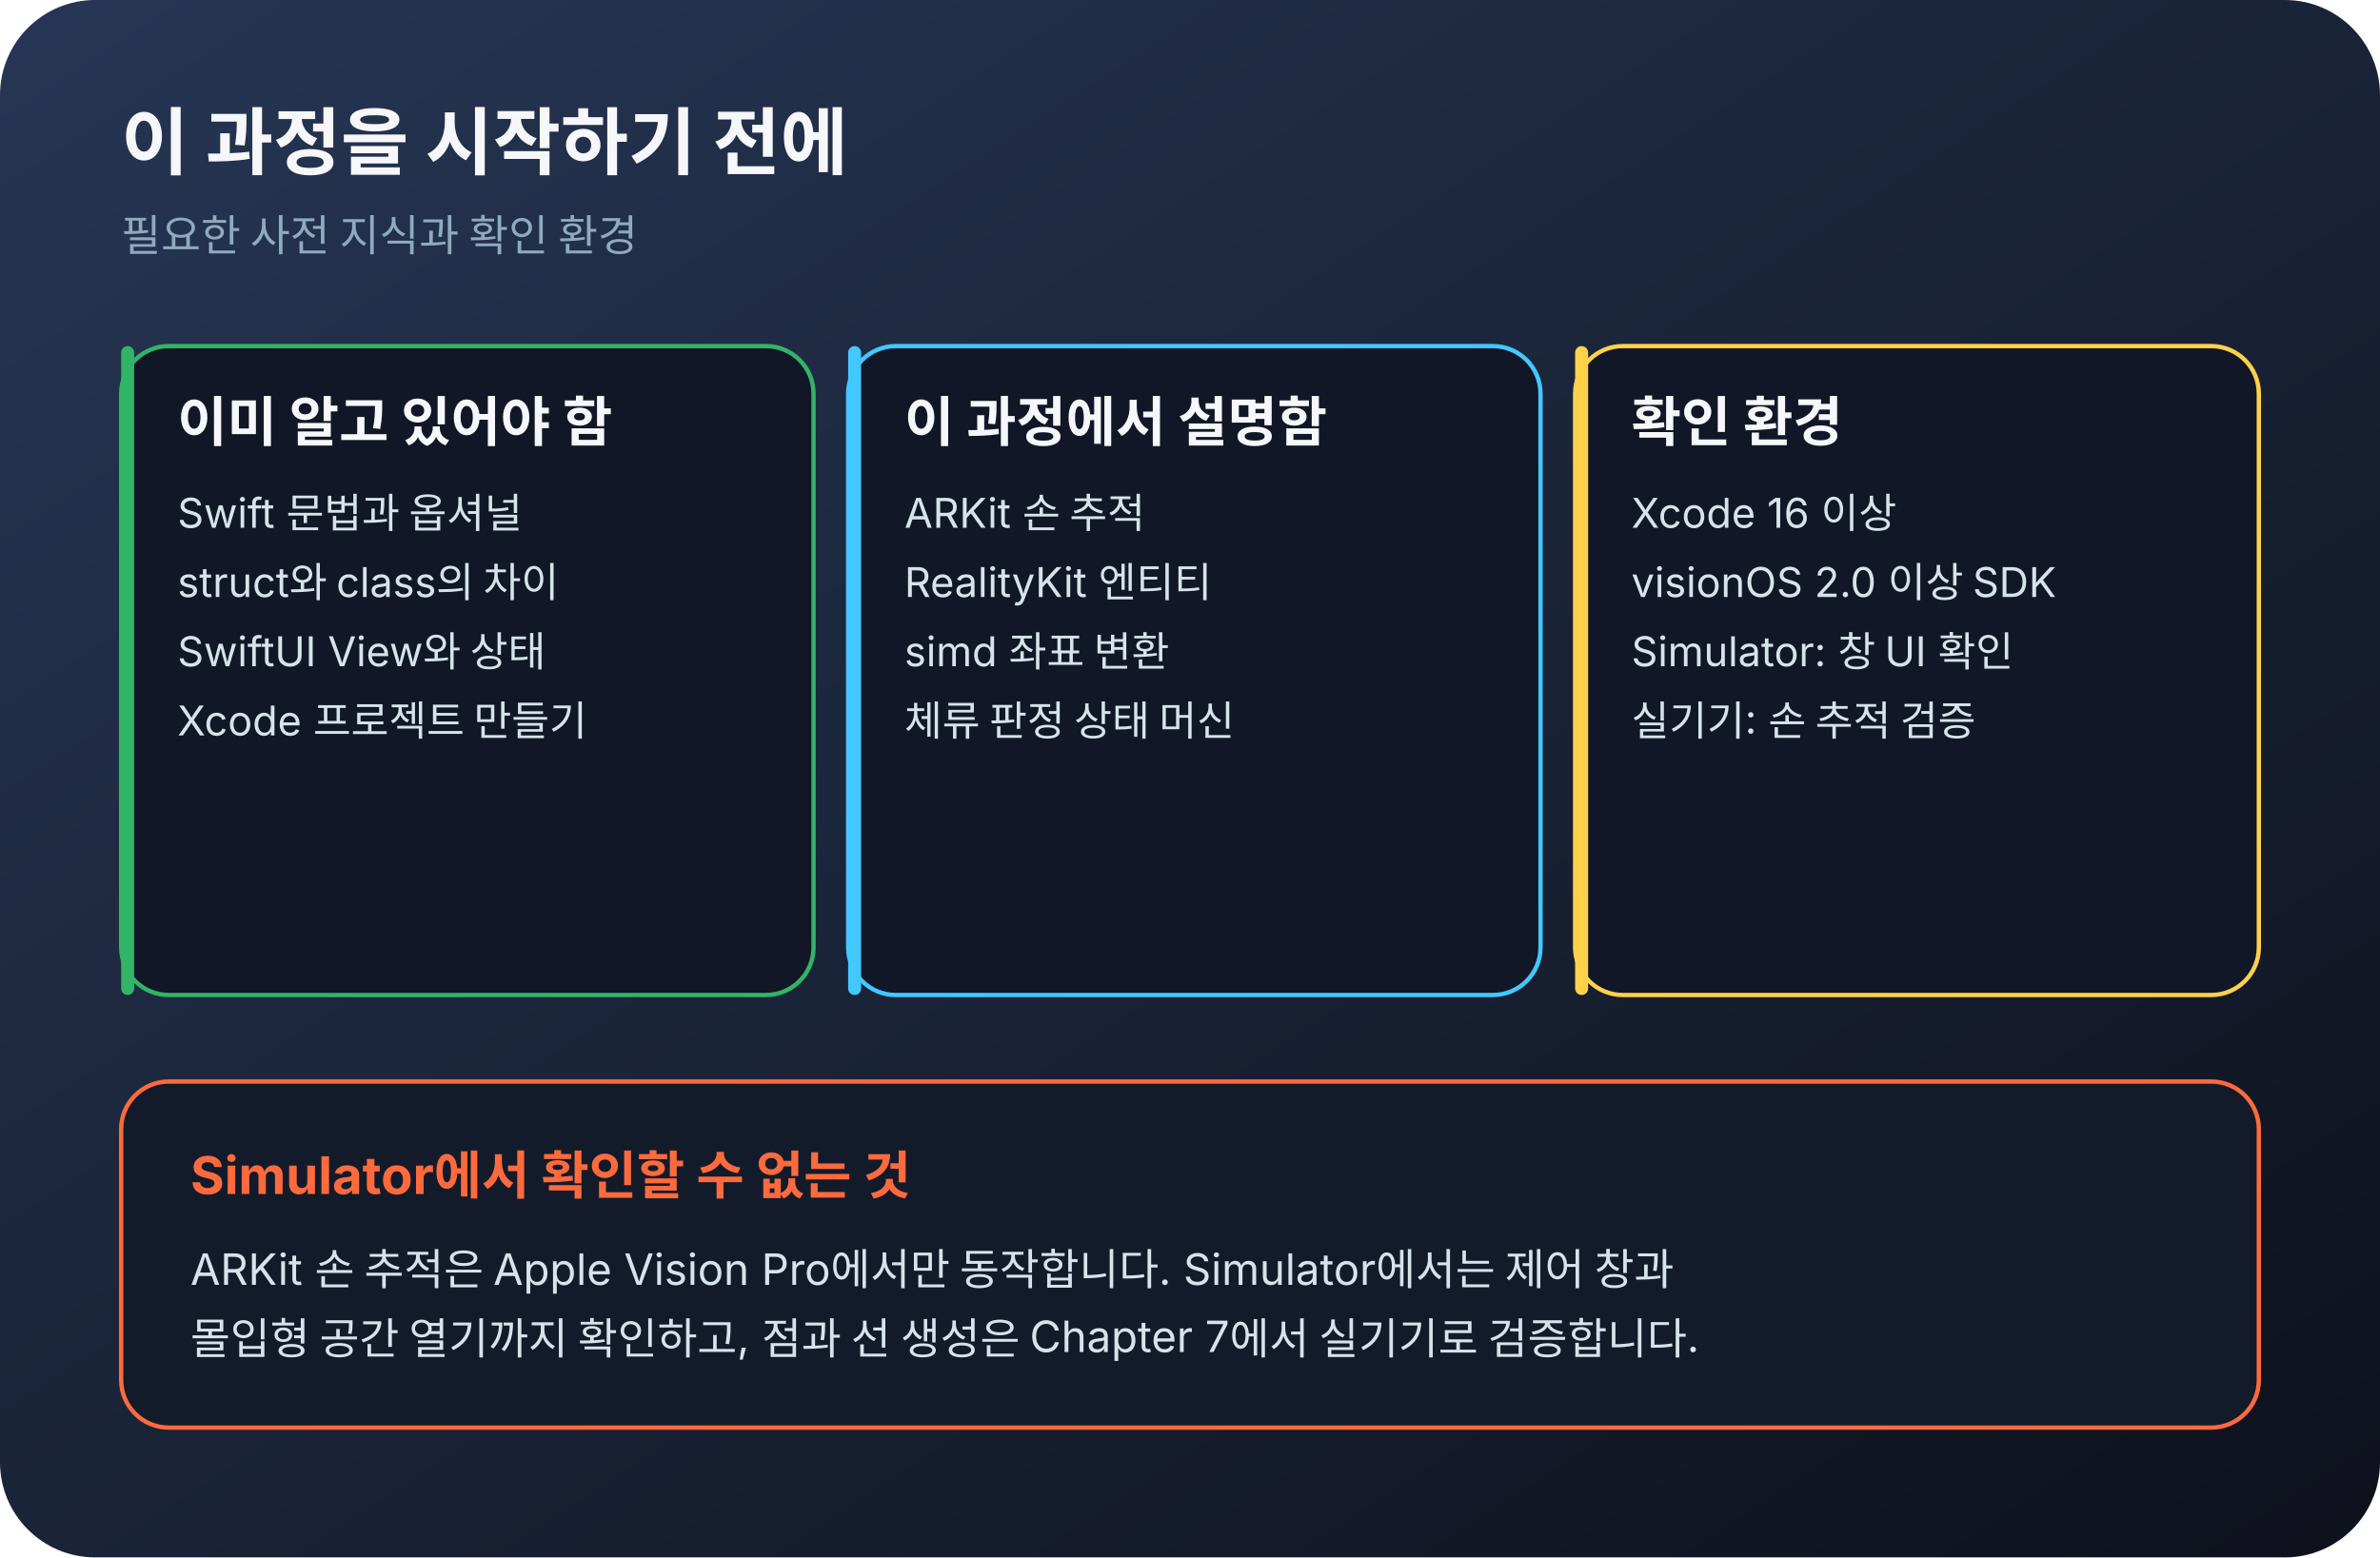
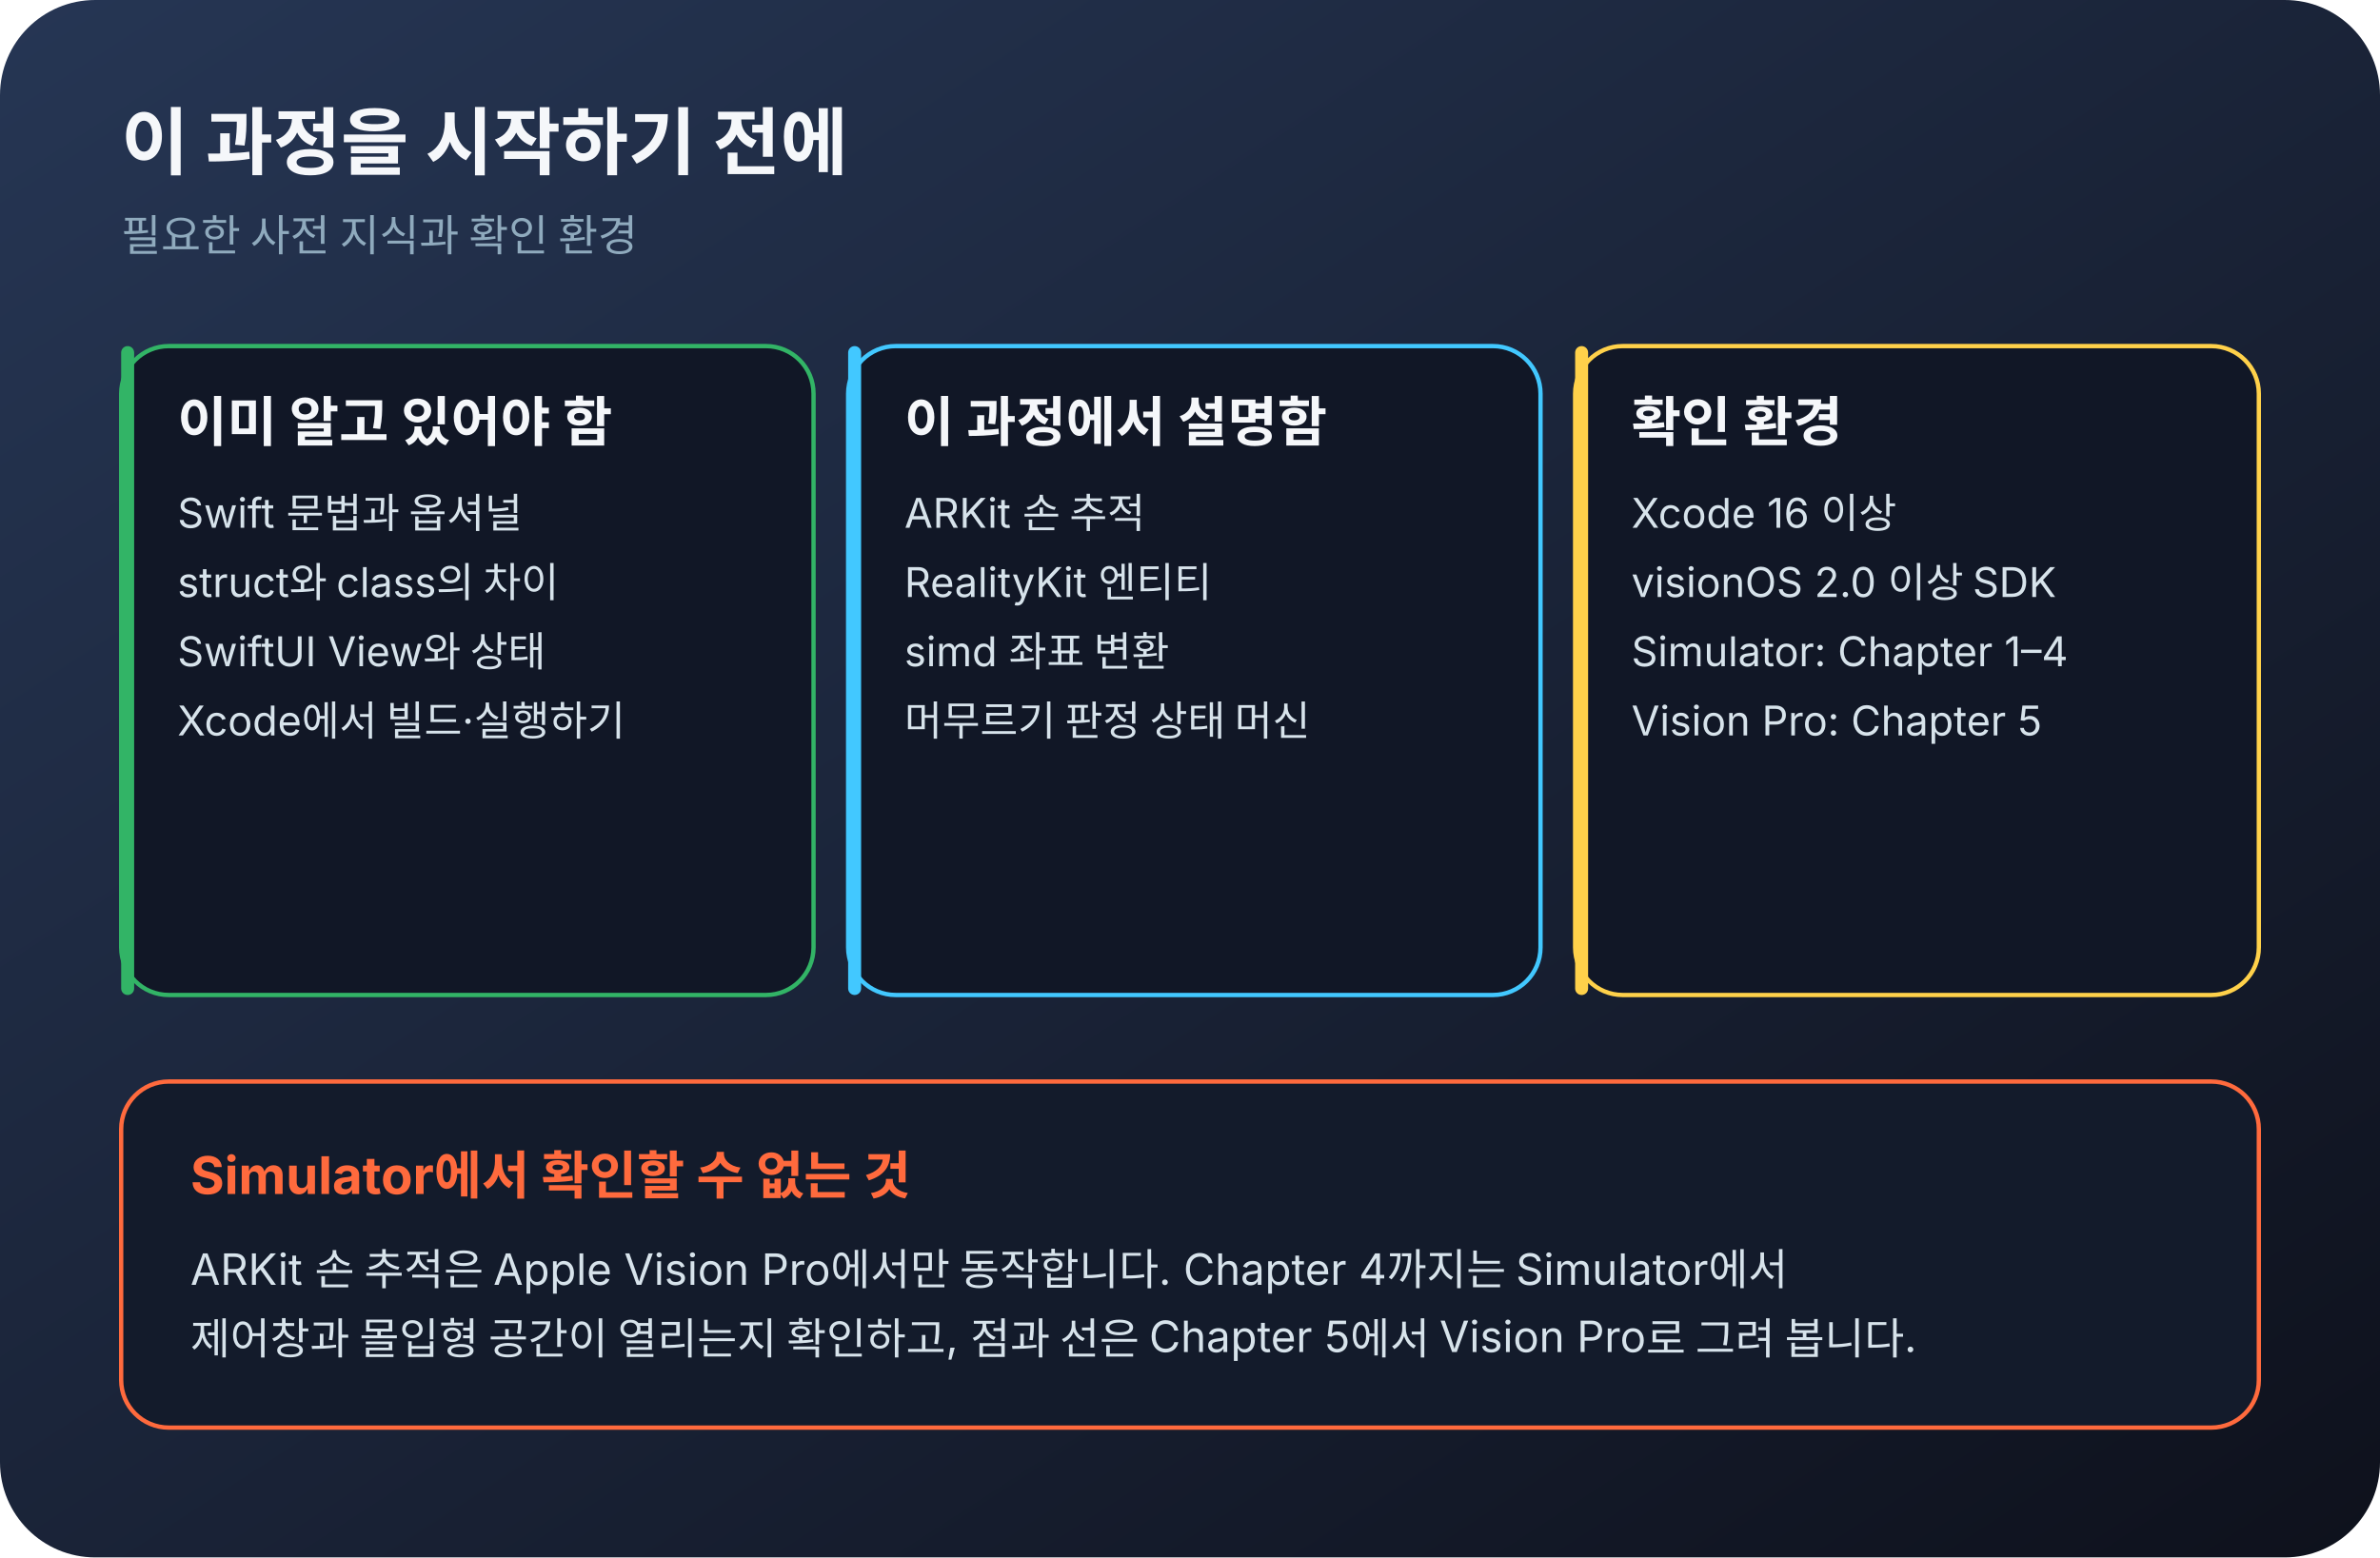
<svg xmlns="http://www.w3.org/2000/svg" width="1100" height="720" viewBox="0 0 1100 720" role="img" aria-labelledby="t d">
  <defs>
    <linearGradient id="bg" x1="0" y1="0" x2="1" y2="1">
      <stop stop-color="#263654" />
      <stop offset="1" stop-color="#0e111c" />
    </linearGradient>
    <linearGradient id="glass" x1="0" y1="0" x2="1" y2="1">
      <stop stop-color="#ffffff" stop-opacity=".22" />
      <stop offset="1" stop-color="#8adfff" stop-opacity=".07" />
    </linearGradient>
    <marker id="head" viewBox="0 0 12 12" refX="9" refY="6" markerWidth="7" markerHeight="7" orient="auto-start-reverse">
      <path d="M1 1 L11 6 L1 11 z" fill="#42c8ff" />
    </marker>
    <marker id="headw" viewBox="0 0 12 12" refX="9" refY="6" markerWidth="7" markerHeight="7" orient="auto-start-reverse">
      <path d="M1 1 L11 6 L1 11 z" fill="#8faabd" />
    </marker>
  </defs>
  <rect x="0" y="0" width="1100" height="720" rx="44" fill="url(#bg)" />
  <text x="56" y="78" fill="#f5f7fa" font-family="-apple-system,'SF Pro Text','Apple SD Gothic Neo',sans-serif" font-size="34" font-weight="700" text-anchor="start">이 과정을 시작하기 전에</text>
  <text x="56" y="116" fill="#8faabd" font-family="-apple-system,'SF Pro Text','Apple SD Gothic Neo',sans-serif" font-size="20" font-weight="400" text-anchor="start">필요한 사전 지식과 확인 환경</text>
  <rect x="56" y="160" width="320" height="300" rx="22" fill="#111726" stroke="#32b466" stroke-width="2" />
  <rect x="56" y="160" width="6" height="300" rx="3" fill="#32b466" />
  <text x="82" y="204" fill="#f5f7fa" font-family="-apple-system,'SF Pro Text','Apple SD Gothic Neo',sans-serif" font-size="25" font-weight="650" text-anchor="start">이미 알고 있어야 함</text>
  <text x="82" y="244" fill="#d7e3eb" font-family="-apple-system,'SF Pro Text','Apple SD Gothic Neo',sans-serif" font-size="19" font-weight="400" text-anchor="start">Swift 문법과 옵셔널</text>
  <text x="82" y="276" fill="#d7e3eb" font-family="-apple-system,'SF Pro Text','Apple SD Gothic Neo',sans-serif" font-size="19" font-weight="400" text-anchor="start">struct와 class의 차이</text>
  <text x="82" y="308" fill="#d7e3eb" font-family="-apple-system,'SF Pro Text','Apple SD Gothic Neo',sans-serif" font-size="19" font-weight="400" text-anchor="start">SwiftUI View와 상태</text>
-   <text x="82" y="340" fill="#d7e3eb" font-family="-apple-system,'SF Pro Text','Apple SD Gothic Neo',sans-serif" font-size="19" font-weight="400" text-anchor="start">Xcode 프로젝트 만들기</text>
+   <text x="82" y="340" fill="#d7e3eb" font-family="-apple-system,'SF Pro Text','Apple SD Gothic Neo',sans-serif" font-size="19" font-weight="400" text-anchor="start">Xcode에서 빌드·실행하기</text>
  <rect x="392" y="160" width="320" height="300" rx="22" fill="#111726" stroke="#42c8ff" stroke-width="2" />
  <rect x="392" y="160" width="6" height="300" rx="3" fill="#42c8ff" />
  <text x="418" y="204" fill="#f5f7fa" font-family="-apple-system,'SF Pro Text','Apple SD Gothic Neo',sans-serif" font-size="25" font-weight="650" text-anchor="start">이 과정에서 설명함</text>
  <text x="418" y="244" fill="#d7e3eb" font-family="-apple-system,'SF Pro Text','Apple SD Gothic Neo',sans-serif" font-size="19" font-weight="400" text-anchor="start">ARKit 손 추적</text>
  <text x="418" y="276" fill="#d7e3eb" font-family="-apple-system,'SF Pro Text','Apple SD Gothic Neo',sans-serif" font-size="19" font-weight="400" text-anchor="start">RealityKit 엔티티</text>
  <text x="418" y="308" fill="#d7e3eb" font-family="-apple-system,'SF Pro Text','Apple SD Gothic Neo',sans-serif" font-size="19" font-weight="400" text-anchor="start">simd 좌표 변환</text>
-   <text x="418" y="340" fill="#d7e3eb" font-family="-apple-system,'SF Pro Text','Apple SD Gothic Neo',sans-serif" font-size="19" font-weight="400" text-anchor="start">체류 판정 상태 머신</text>
+   <text x="418" y="340" fill="#d7e3eb" font-family="-apple-system,'SF Pro Text','Apple SD Gothic Neo',sans-serif" font-size="19" font-weight="400" text-anchor="start">머무르기 판정 상태 머신</text>
  <rect x="728" y="160" width="316" height="300" rx="22" fill="#111726" stroke="#ffd14a" stroke-width="2" />
  <rect x="728" y="160" width="6" height="300" rx="3" fill="#ffd14a" />
  <text x="754" y="204" fill="#f5f7fa" font-family="-apple-system,'SF Pro Text','Apple SD Gothic Neo',sans-serif" font-size="25" font-weight="650" text-anchor="start">확인 환경</text>
  <text x="754" y="244" fill="#d7e3eb" font-family="-apple-system,'SF Pro Text','Apple SD Gothic Neo',sans-serif" font-size="19" font-weight="400" text-anchor="start">Xcode 16 이상</text>
  <text x="754" y="276" fill="#d7e3eb" font-family="-apple-system,'SF Pro Text','Apple SD Gothic Neo',sans-serif" font-size="19" font-weight="400" text-anchor="start">visionOS 2.0 이상 SDK</text>
-   <text x="754" y="308" fill="#d7e3eb" font-family="-apple-system,'SF Pro Text','Apple SD Gothic Neo',sans-serif" font-size="19" font-weight="400" text-anchor="start">Simulator: 창 UI 확인</text>
-   <text x="754" y="340" fill="#d7e3eb" font-family="-apple-system,'SF Pro Text','Apple SD Gothic Neo',sans-serif" font-size="19" font-weight="400" text-anchor="start">실기기: 손 추적 검증</text>
+   <text x="754" y="308" fill="#d7e3eb" font-family="-apple-system,'SF Pro Text','Apple SD Gothic Neo',sans-serif" font-size="19" font-weight="400" text-anchor="start">Simulator: Chapter 1–4</text>
+   <text x="754" y="340" fill="#d7e3eb" font-family="-apple-system,'SF Pro Text','Apple SD Gothic Neo',sans-serif" font-size="19" font-weight="400" text-anchor="start">Vision Pro: Chapter 5</text>
  <rect x="56" y="500" width="988" height="160" rx="22" fill="#131b2b" stroke="#ff6a3d" stroke-width="2" />
  <text x="88" y="552" fill="#ff6a3d" font-family="-apple-system,'SF Pro Text','Apple SD Gothic Neo',sans-serif" font-size="24" font-weight="650" text-anchor="start">Simulator에서 확인할 수 없는 것</text>
-   <text x="88" y="594" fill="#d7e3eb" font-family="-apple-system,'SF Pro Text','Apple SD Gothic Neo',sans-serif" font-size="20" font-weight="400" text-anchor="start">ARKit 손 추적은 Apple Vision Pro에서만 동작합니다. Simulator에서는 제어 창과</text>
-   <text x="88" y="626" fill="#d7e3eb" font-family="-apple-system,'SF Pro Text','Apple SD Gothic Neo',sans-serif" font-size="20" font-weight="400" text-anchor="start">몰입형 공간 열기까지 확인하고, 점과 선 생성은 Chapter 7에서 실기기로 검증합니다.</text>
+   <text x="88" y="594" fill="#d7e3eb" font-family="-apple-system,'SF Pro Text','Apple SD Gothic Neo',sans-serif" font-size="20" font-weight="400" text-anchor="start">ARKit 손 추적은 Apple Vision Pro에서만 동작합니다. Chapter 4까지는 Simulator에서</text>
+   <text x="88" y="626" fill="#d7e3eb" font-family="-apple-system,'SF Pro Text','Apple SD Gothic Neo',sans-serif" font-size="20" font-weight="400" text-anchor="start">제어창과 몰입형 공간이 열리는지 확인하고, 점과 선은 Chapter 5에서 Vision Pro로 그려 봅니다.</text>
</svg>
